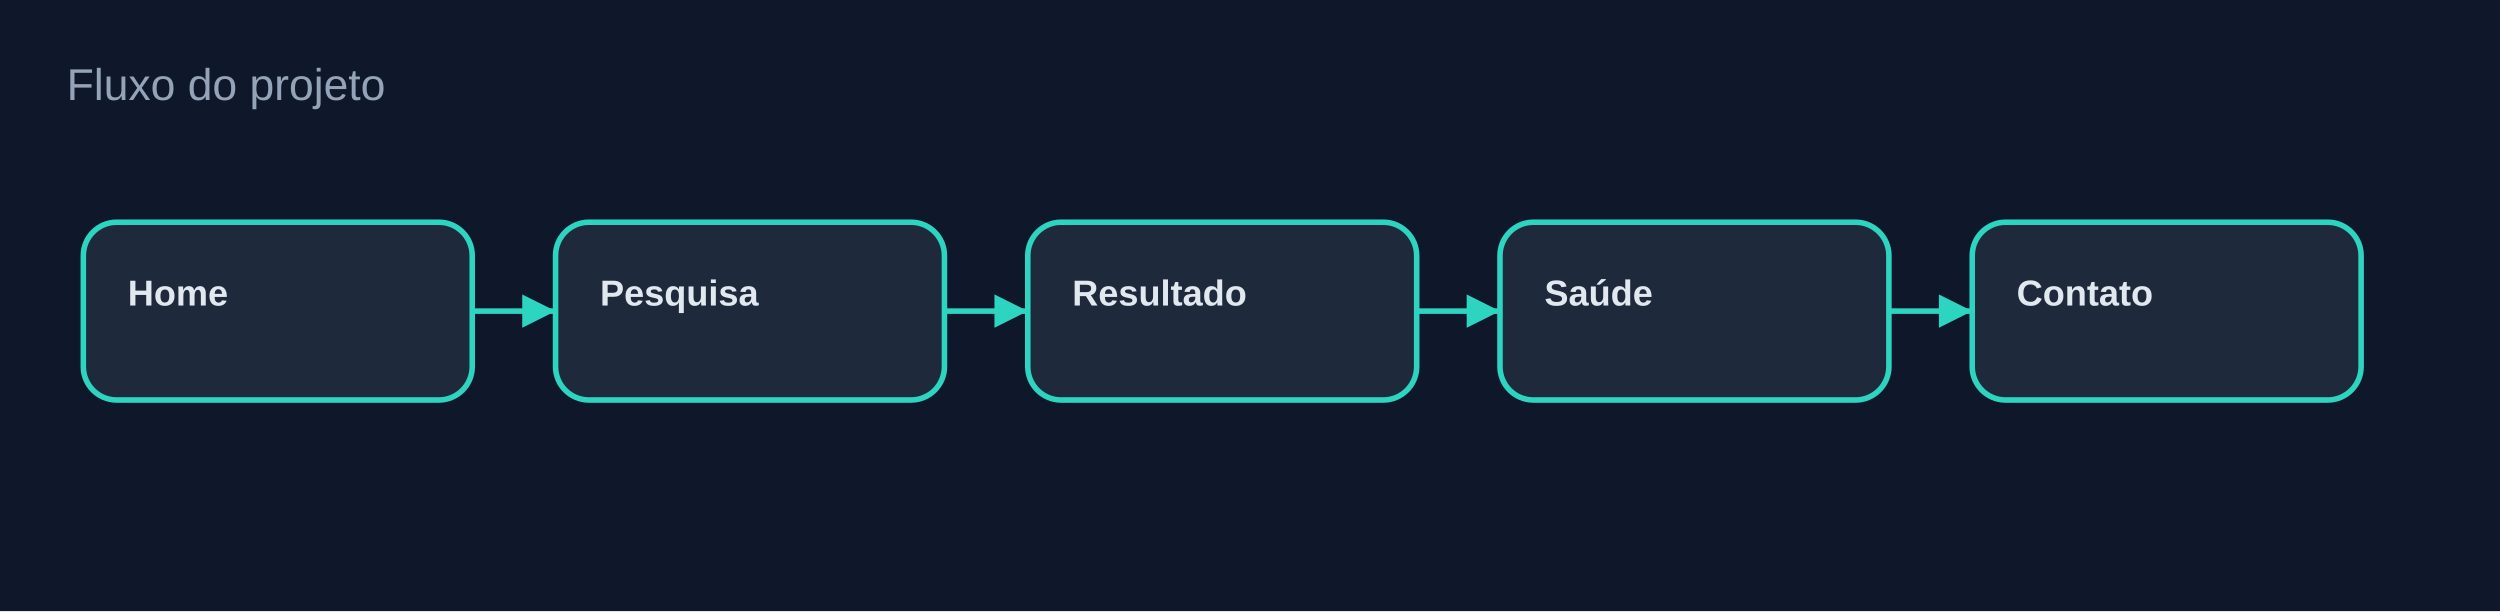
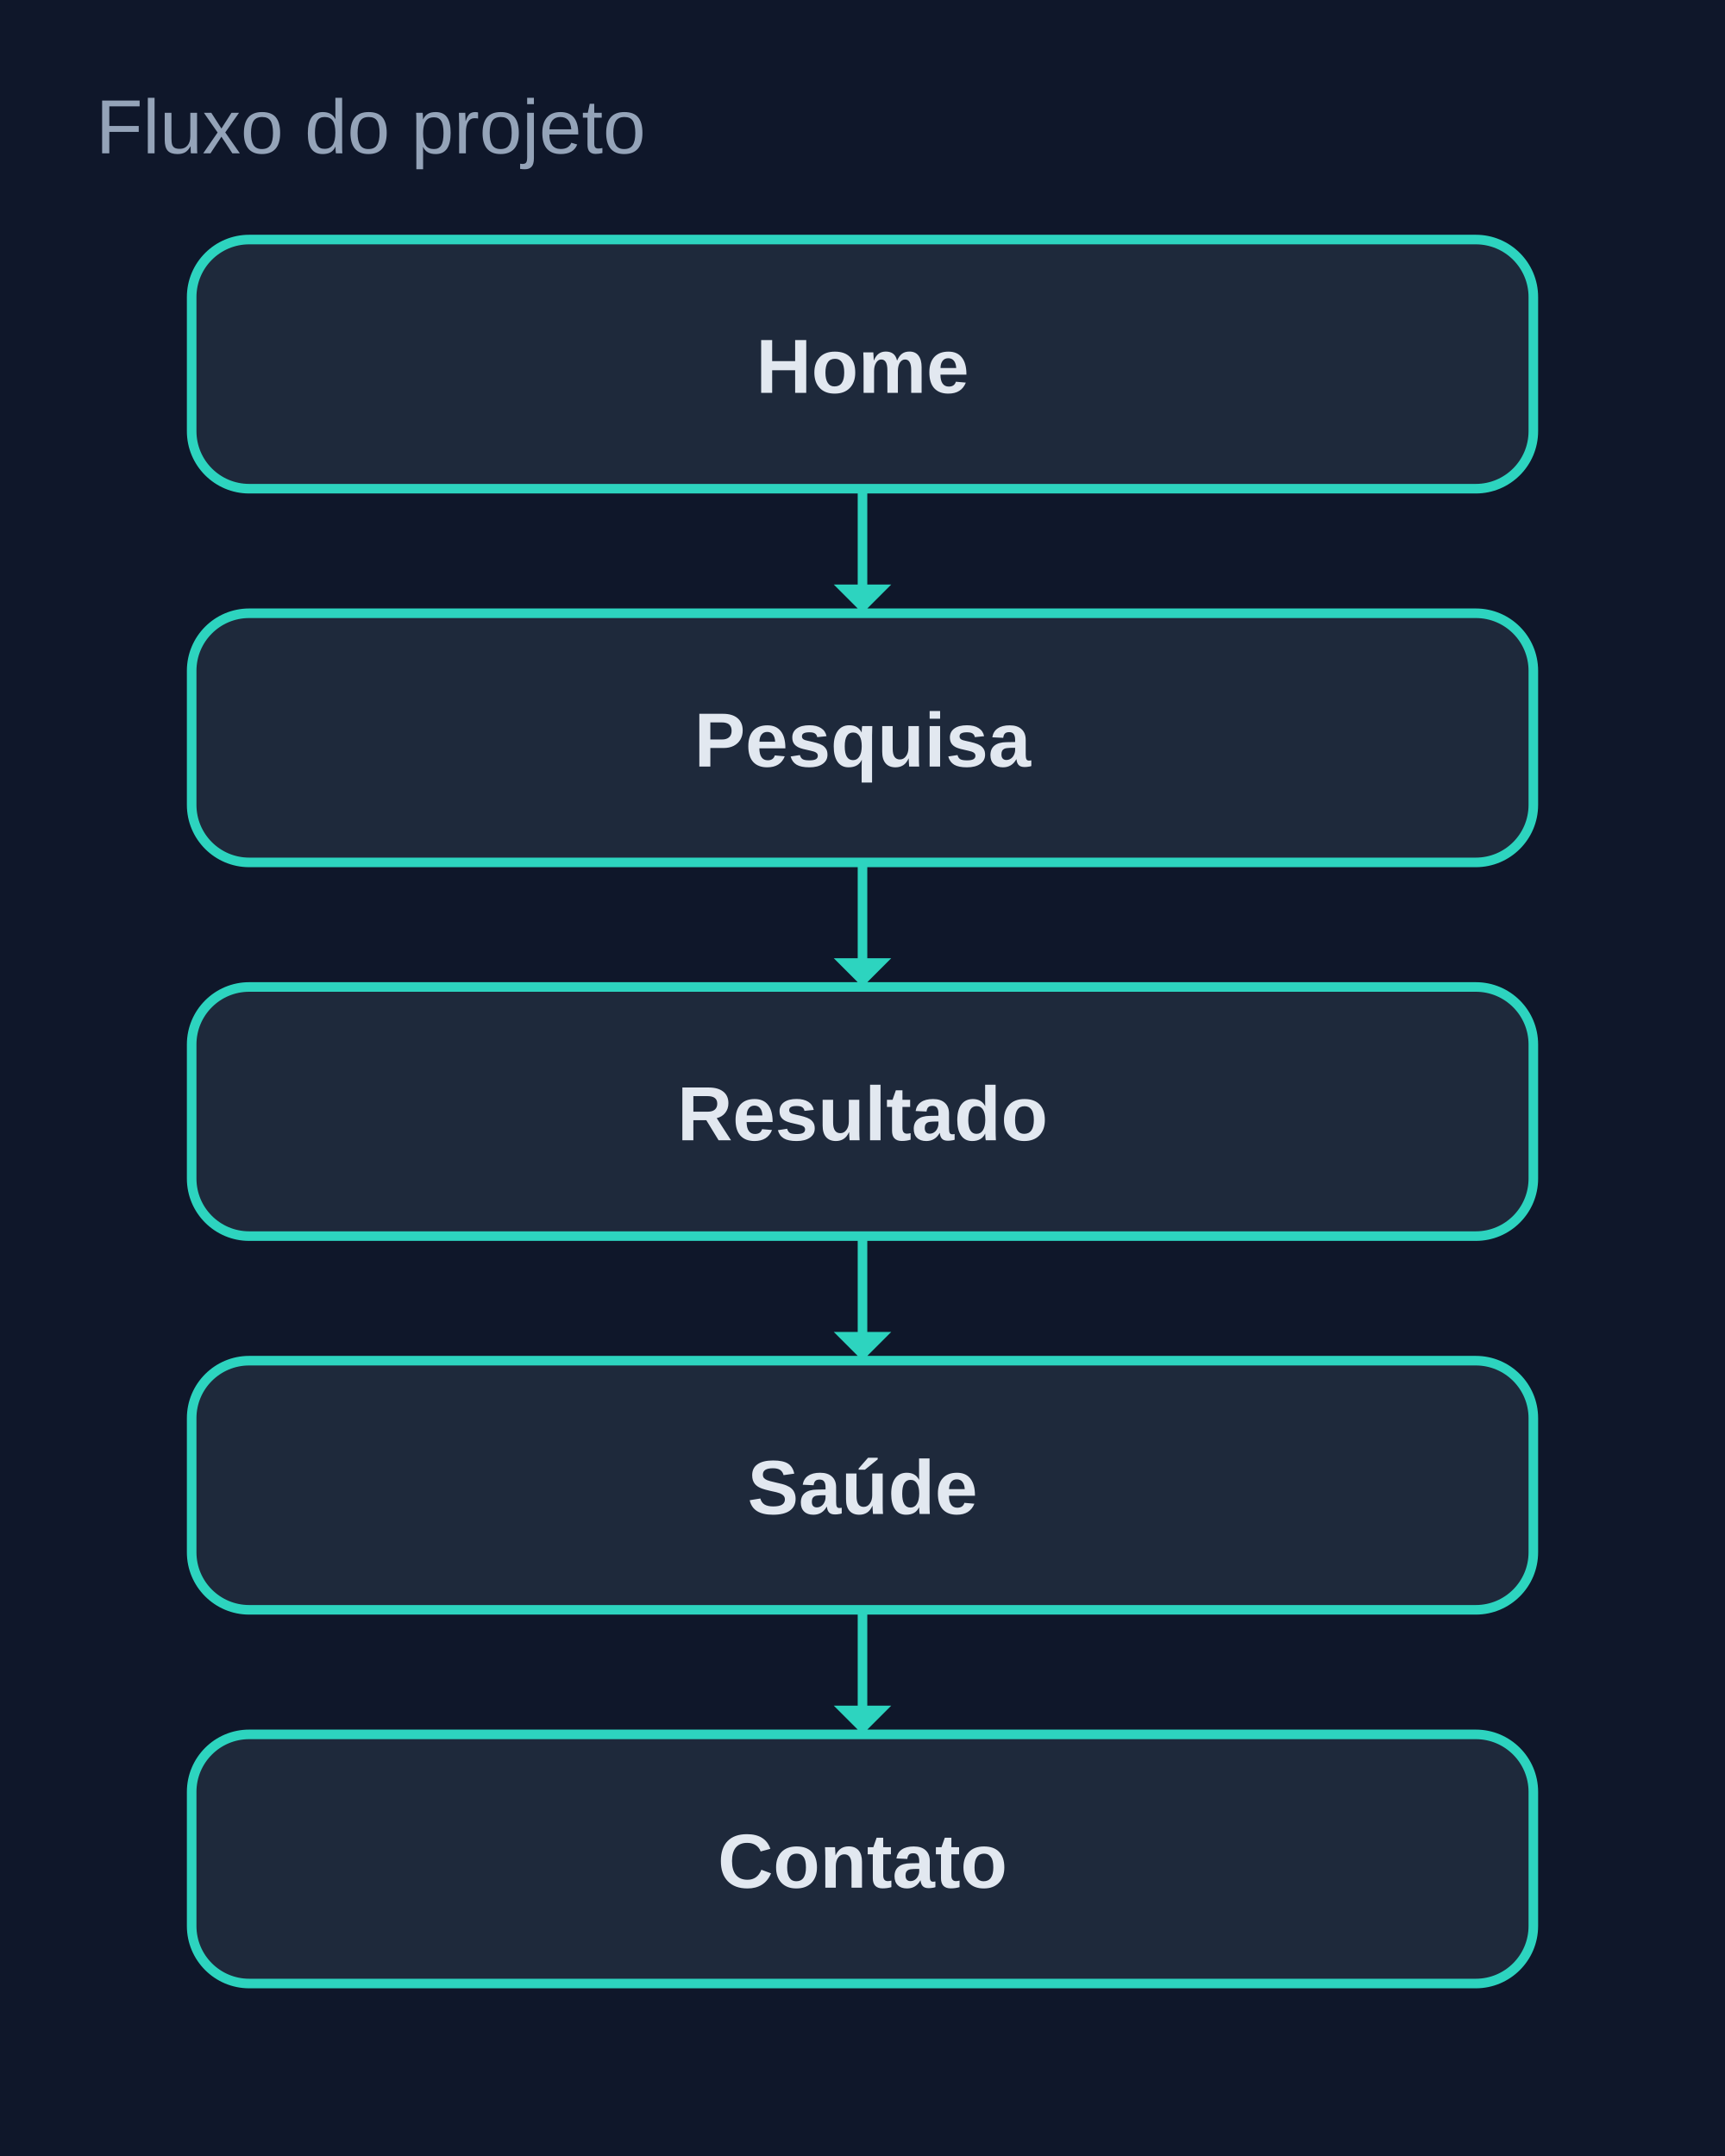
- <svg xmlns="http://www.w3.org/2000/svg" width="900" height="220" viewBox="0 0 900 220">
-   <rect width="100%" height="100%" fill="#0f172a" />
-   <defs>
-     <marker id="a" markerWidth="8" markerHeight="8" refX="6" refY="3" orient="auto">
-       <path d="M0,0 L6,3 L0,6 Z" fill="#2dd4bf" />
-     </marker>
-   </defs>
-   <text x="24" y="36" fill="#94a3b8" font-family="Segoe UI, Arial" font-size="16">Fluxo do projeto</text>
-   <rect x="30" y="80" width="140" height="64" rx="12" fill="#1e293b" stroke="#2dd4bf" stroke-width="2" />
-   <text x="46" y="110" fill="#e2e8f0" font-family="Segoe UI, Arial" font-size="13" font-weight="700">Home</text>
-   <line x1="170" y1="112" x2="200" y2="112" stroke="#2dd4bf" stroke-width="2" marker-end="url(#a)" />
-   <rect x="200" y="80" width="140" height="64" rx="12" fill="#1e293b" stroke="#2dd4bf" stroke-width="2" />
-   <text x="216" y="110" fill="#e2e8f0" font-family="Segoe UI, Arial" font-size="13" font-weight="700">Pesquisa</text>
-   <line x1="340" y1="112" x2="370" y2="112" stroke="#2dd4bf" stroke-width="2" marker-end="url(#a)" />
-   <rect x="370" y="80" width="140" height="64" rx="12" fill="#1e293b" stroke="#2dd4bf" stroke-width="2" />
-   <text x="386" y="110" fill="#e2e8f0" font-family="Segoe UI, Arial" font-size="13" font-weight="700">Resultado</text>
-   <line x1="510" y1="112" x2="540" y2="112" stroke="#2dd4bf" stroke-width="2" marker-end="url(#a)" />
-   <rect x="540" y="80" width="140" height="64" rx="12" fill="#1e293b" stroke="#2dd4bf" stroke-width="2" />
-   <text x="556" y="110" fill="#e2e8f0" font-family="Segoe UI, Arial" font-size="13" font-weight="700">Saúde</text>
-   <line x1="680" y1="112" x2="710" y2="112" stroke="#2dd4bf" stroke-width="2" marker-end="url(#a)" />
-   <rect x="710" y="80" width="140" height="64" rx="12" fill="#1e293b" stroke="#2dd4bf" stroke-width="2" />
-   <text x="726" y="110" fill="#e2e8f0" font-family="Segoe UI, Arial" font-size="13" font-weight="700">Contato</text>
+ <svg xmlns="http://www.w3.org/2000/svg" width="100%" height="auto" viewBox="0 0 360 450" preserveAspectRatio="xMidYMid meet">
+   <rect width="360" height="100%" fill="#0f172a" />
+   <text x="20" y="32" fill="#94a3b8" font-family="Segoe UI, Arial, sans-serif" font-size="16">Fluxo do projeto</text>
+   <rect x="40" y="50" width="280" height="52" rx="12" fill="#1e293b" stroke="#2dd4bf" stroke-width="2" />
+   <text x="180" y="82" text-anchor="middle" fill="#e2e8f0" font-family="Segoe UI, Arial, sans-serif" font-size="16" font-weight="700">Home</text>
+   <line x1="180" y1="102" x2="180" y2="128" stroke="#2dd4bf" stroke-width="2" />
+   <polygon points="174,122 186,122 180,128" fill="#2dd4bf" />
+   <rect x="40" y="128" width="280" height="52" rx="12" fill="#1e293b" stroke="#2dd4bf" stroke-width="2" />
+   <text x="180" y="160" text-anchor="middle" fill="#e2e8f0" font-family="Segoe UI, Arial, sans-serif" font-size="16" font-weight="700">Pesquisa</text>
+   <line x1="180" y1="180" x2="180" y2="206" stroke="#2dd4bf" stroke-width="2" />
+   <polygon points="174,200 186,200 180,206" fill="#2dd4bf" />
+   <rect x="40" y="206" width="280" height="52" rx="12" fill="#1e293b" stroke="#2dd4bf" stroke-width="2" />
+   <text x="180" y="238" text-anchor="middle" fill="#e2e8f0" font-family="Segoe UI, Arial, sans-serif" font-size="16" font-weight="700">Resultado</text>
+   <line x1="180" y1="258" x2="180" y2="284" stroke="#2dd4bf" stroke-width="2" />
+   <polygon points="174,278 186,278 180,284" fill="#2dd4bf" />
+   <rect x="40" y="284" width="280" height="52" rx="12" fill="#1e293b" stroke="#2dd4bf" stroke-width="2" />
+   <text x="180" y="316" text-anchor="middle" fill="#e2e8f0" font-family="Segoe UI, Arial, sans-serif" font-size="16" font-weight="700">Saúde</text>
+   <line x1="180" y1="336" x2="180" y2="362" stroke="#2dd4bf" stroke-width="2" />
+   <polygon points="174,356 186,356 180,362" fill="#2dd4bf" />
+   <rect x="40" y="362" width="280" height="52" rx="12" fill="#1e293b" stroke="#2dd4bf" stroke-width="2" />
+   <text x="180" y="394" text-anchor="middle" fill="#e2e8f0" font-family="Segoe UI, Arial, sans-serif" font-size="16" font-weight="700">Contato</text>
</svg>
